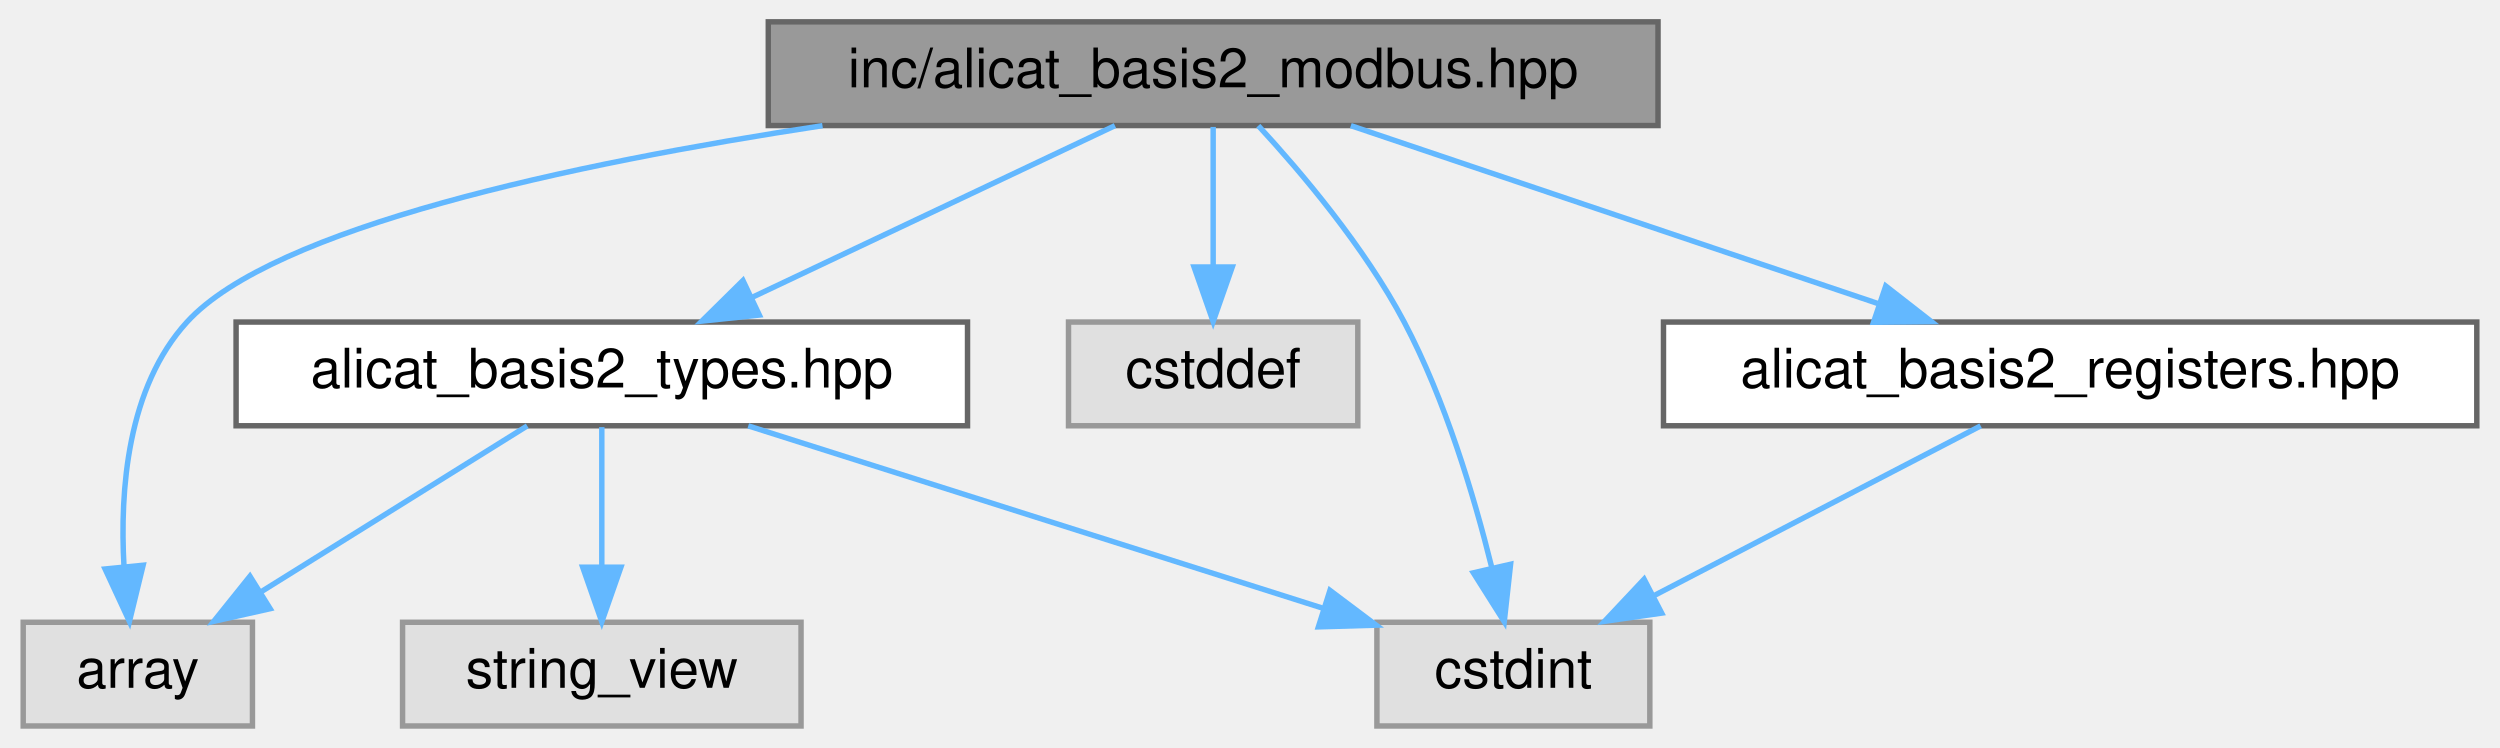
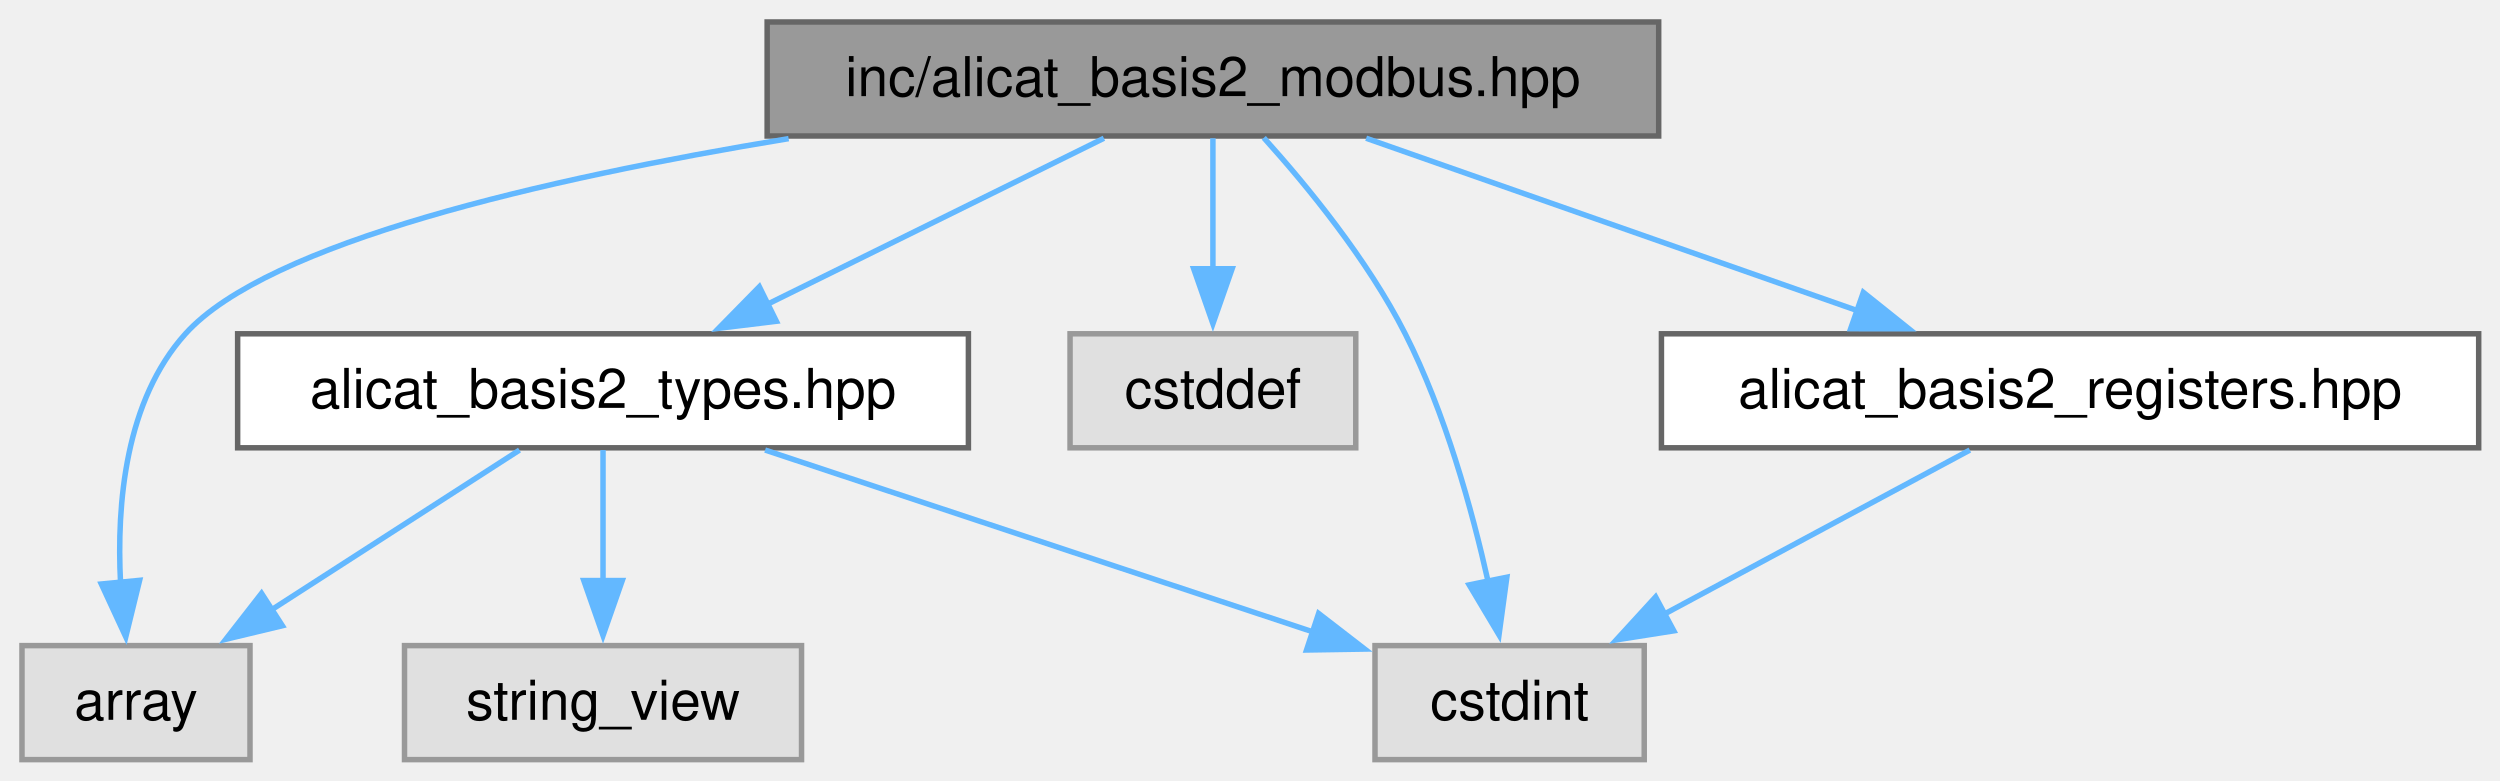
- <svg xmlns="http://www.w3.org/2000/svg" xmlns:xlink="http://www.w3.org/1999/xlink" width="458pt" height="137pt" viewBox="0.00 0.00 457.50 137.00">
-   <g id="graph0" class="graph" transform="scale(1 1) rotate(0) translate(4 133)">
+ <svg xmlns="http://www.w3.org/2000/svg" xmlns:xlink="http://www.w3.org/1999/xlink" width="455pt" height="142pt" viewBox="0.00 0.00 455.00 142.00">
+   <g id="graph0" class="graph" transform="scale(1 1) rotate(0) translate(4 138.25)">
    <g id="Node000001" class="node">
      <g id="a_Node000001">
        <a xlink:title="Modbus-RTU framing and CRC-16 helpers used by the BASIS-2 driver.">
-           <polygon fill="#999999" stroke="#666666" points="299.5,-129 136.5,-129 136.5,-110 299.5,-110 299.5,-129" />
-           <text text-anchor="middle" x="218" y="-117" font-family="Helvetica,sans-Serif" font-size="10.00">inc/alicat_basis2_modbus.hpp</text>
+           <polygon fill="#999999" stroke="#666666" points="297.88,-134.25 135.62,-134.25 135.62,-113.5 297.88,-113.5 297.88,-134.25" />
+           <text xml:space="preserve" text-anchor="middle" x="216.75" y="-120.75" font-family="Helvetica,sans-Serif" font-size="10.00">inc/alicat_basis2_modbus.hpp</text>
        </a>
      </g>
    </g>
    <g id="Node000002" class="node">
      <g id="a_Node000002">
        <a xlink:title=" ">
-           <polygon fill="#e0e0e0" stroke="#999999" points="42,-19 0,-19 0,0 42,0 42,-19" />
-           <text text-anchor="middle" x="21" y="-7" font-family="Helvetica,sans-Serif" font-size="10.00">array</text>
+           <polygon fill="#e0e0e0" stroke="#999999" points="41.5,-20.75 0,-20.75 0,0 41.5,0 41.5,-20.75" />
+           <text xml:space="preserve" text-anchor="middle" x="20.75" y="-7.25" font-family="Helvetica,sans-Serif" font-size="10.00">array</text>
        </a>
      </g>
    </g>
    <g id="edge1_Node000001_Node000002" class="edge">
      <g id="a_edge1_Node000001_Node000002">
        <a xlink:title=" ">
-           <path fill="none" stroke="#63b8ff" d="M146.43,-109.98C100.18,-102.94 45.77,-91.28 30,-74 19.1,-62.06 17.67,-43.24 18.47,-29.18" />
-           <polygon fill="#63b8ff" stroke="#63b8ff" points="21.97,-29.45 19.46,-19.15 15,-28.76 21.97,-29.45" />
+           <path fill="none" stroke="#63b8ff" d="M139.53,-113.02C94.9,-105.69 44.69,-94.06 29.75,-77.5 18.83,-65.39 17.19,-46.61 17.94,-32.15" />
+           <polygon fill="#63b8ff" stroke="#63b8ff" points="21.41,-32.63 18.89,-22.34 14.44,-31.96 21.41,-32.63" />
        </a>
      </g>
    </g>
    <g id="Node000003" class="node">
      <g id="a_Node000003">
        <a xlink:title=" ">
-           <polygon fill="#e0e0e0" stroke="#999999" points="298,-19 248,-19 248,0 298,0 298,-19" />
-           <text text-anchor="middle" x="273" y="-7" font-family="Helvetica,sans-Serif" font-size="10.00">cstdint</text>
+           <polygon fill="#e0e0e0" stroke="#999999" points="295.25,-20.75 246.25,-20.75 246.25,0 295.25,0 295.25,-20.75" />
+           <text xml:space="preserve" text-anchor="middle" x="270.75" y="-7.25" font-family="Helvetica,sans-Serif" font-size="10.00">cstdint</text>
        </a>
      </g>
    </g>
    <g id="edge2_Node000001_Node000003" class="edge">
      <g id="a_edge2_Node000001_Node000003">
        <a xlink:title=" ">
-           <path fill="none" stroke="#63b8ff" d="M226.27,-109.97C234.12,-101.47 245.75,-87.73 253,-74 260.51,-59.77 265.77,-42.24 269,-29.2" />
-           <polygon fill="#63b8ff" stroke="#63b8ff" points="272.49,-29.63 271.33,-19.1 265.67,-28.06 272.49,-29.63" />
+           <path fill="none" stroke="#63b8ff" d="M226.01,-113.17C233.86,-104.46 244.92,-90.99 251.75,-77.5 259.02,-63.14 263.9,-45.58 266.89,-32.16" />
+           <polygon fill="#63b8ff" stroke="#63b8ff" points="270.25,-33.2 268.82,-22.7 263.39,-31.8 270.25,-33.2" />
        </a>
      </g>
    </g>
    <g id="Node000004" class="node">
      <g id="a_Node000004">
        <a xlink:title=" ">
-           <polygon fill="#e0e0e0" stroke="#999999" points="244.5,-74 191.5,-74 191.5,-55 244.5,-55 244.5,-74" />
-           <text text-anchor="middle" x="218" y="-62" font-family="Helvetica,sans-Serif" font-size="10.00">cstddef</text>
+           <polygon fill="#e0e0e0" stroke="#999999" points="242.75,-77.5 190.75,-77.5 190.75,-56.75 242.75,-56.75 242.75,-77.5" />
+           <text xml:space="preserve" text-anchor="middle" x="216.75" y="-64" font-family="Helvetica,sans-Serif" font-size="10.00">cstddef</text>
        </a>
      </g>
    </g>
    <g id="edge3_Node000001_Node000004" class="edge">
      <g id="a_edge3_Node000001_Node000004">
        <a xlink:title=" ">
-           <path fill="none" stroke="#63b8ff" d="M218,-109.75C218,-102.8 218,-92.85 218,-84.13" />
-           <polygon fill="#63b8ff" stroke="#63b8ff" points="221.5,-84.09 218,-74.09 214.5,-84.09 221.5,-84.09" />
+           <path fill="none" stroke="#63b8ff" d="M216.75,-113.09C216.75,-106.47 216.75,-97.47 216.75,-89.27" />
+           <polygon fill="#63b8ff" stroke="#63b8ff" points="220.25,-89.34 216.75,-79.34 213.25,-89.34 220.25,-89.34" />
        </a>
      </g>
    </g>
    <g id="Node000005" class="node">
      <g id="a_Node000005">
        <a xlink:href="alicat__basis2__registers_8hpp.html" target="_top" xlink:title="Modbus-RTU holding-register addresses for Alicat BASIS-2.">
-           <polygon fill="white" stroke="#666666" points="449.5,-74 300.5,-74 300.5,-55 449.5,-55 449.5,-74" />
-           <text text-anchor="middle" x="375" y="-62" font-family="Helvetica,sans-Serif" font-size="10.00">alicat_basis2_registers.hpp</text>
+           <polygon fill="white" stroke="#666666" points="447.12,-77.5 298.38,-77.5 298.38,-56.75 447.12,-56.75 447.12,-77.5" />
+           <text xml:space="preserve" text-anchor="middle" x="372.75" y="-64" font-family="Helvetica,sans-Serif" font-size="10.00">alicat_basis2_registers.hpp</text>
        </a>
      </g>
    </g>
    <g id="edge4_Node000001_Node000005" class="edge">
      <g id="a_edge4_Node000001_Node000005">
        <a xlink:title=" ">
-           <path fill="none" stroke="#63b8ff" d="M243.22,-109.98C269.36,-101.16 310.4,-87.31 339.73,-77.41" />
-           <polygon fill="#63b8ff" stroke="#63b8ff" points="341.22,-80.6 349.58,-74.08 338.98,-73.96 341.22,-80.6" />
+           <path fill="none" stroke="#63b8ff" d="M244.64,-113.09C269.63,-104.32 306.52,-91.37 334.31,-81.62" />
+           <polygon fill="#63b8ff" stroke="#63b8ff" points="335.13,-85.04 343.41,-78.42 332.82,-78.43 335.13,-85.04" />
        </a>
      </g>
    </g>
    <g id="Node000006" class="node">
      <g id="a_Node000006">
        <a xlink:href="alicat__basis2__types_8hpp.html" target="_top" xlink:title="Public type definitions for the Alicat BASIS-2 driver.">
-           <polygon fill="white" stroke="#666666" points="173,-74 39,-74 39,-55 173,-55 173,-74" />
-           <text text-anchor="middle" x="106" y="-62" font-family="Helvetica,sans-Serif" font-size="10.00">alicat_basis2_types.hpp</text>
+           <polygon fill="white" stroke="#666666" points="172.25,-77.5 39.25,-77.5 39.25,-56.75 172.25,-56.75 172.25,-77.5" />
+           <text xml:space="preserve" text-anchor="middle" x="105.75" y="-64" font-family="Helvetica,sans-Serif" font-size="10.00">alicat_basis2_types.hpp</text>
        </a>
      </g>
    </g>
    <g id="edge6_Node000001_Node000006" class="edge">
      <g id="a_edge6_Node000001_Node000006">
        <a xlink:title=" ">
-           <path fill="none" stroke="#63b8ff" d="M200.01,-109.98C182.07,-101.5 154.28,-88.35 133.57,-78.54" />
-           <polygon fill="#63b8ff" stroke="#63b8ff" points="134.86,-75.28 124.32,-74.17 131.86,-81.61 134.86,-75.28" />
+           <path fill="none" stroke="#63b8ff" d="M196.91,-113.09C179.86,-104.68 155.03,-92.43 135.59,-82.84" />
+           <polygon fill="#63b8ff" stroke="#63b8ff" points="137.3,-79.78 126.78,-78.5 134.2,-86.06 137.3,-79.78" />
        </a>
      </g>
    </g>
    <g id="edge5_Node000005_Node000003" class="edge">
      <g id="a_edge5_Node000005_Node000003">
        <a xlink:title=" ">
-           <path fill="none" stroke="#63b8ff" d="M358.61,-54.98C342.43,-46.57 317.43,-33.59 298.62,-23.81" />
-           <polygon fill="#63b8ff" stroke="#63b8ff" points="300.17,-20.68 289.69,-19.17 296.95,-26.89 300.17,-20.68" />
+           <path fill="none" stroke="#63b8ff" d="M354.51,-56.34C339.07,-48.05 316.66,-36.02 298.91,-26.49" />
+           <polygon fill="#63b8ff" stroke="#63b8ff" points="300.63,-23.44 290.16,-21.79 297.32,-29.61 300.63,-23.44" />
        </a>
      </g>
    </g>
    <g id="edge7_Node000006_Node000002" class="edge">
      <g id="a_edge7_Node000006_Node000002">
        <a xlink:title=" ">
-           <path fill="none" stroke="#63b8ff" d="M92.34,-54.98C79.16,-46.77 58.97,-34.18 43.43,-24.49" />
-           <polygon fill="#63b8ff" stroke="#63b8ff" points="45.24,-21.49 34.91,-19.17 41.54,-27.43 45.24,-21.49" />
+           <path fill="none" stroke="#63b8ff" d="M90.55,-56.34C77.98,-48.24 59.89,-36.58 45.27,-27.17" />
+           <polygon fill="#63b8ff" stroke="#63b8ff" points="47.39,-24.37 37.09,-21.9 43.6,-30.26 47.39,-24.37" />
        </a>
      </g>
    </g>
    <g id="edge8_Node000006_Node000003" class="edge">
      <g id="a_edge8_Node000006_Node000003">
        <a xlink:title=" ">
-           <path fill="none" stroke="#63b8ff" d="M132.83,-54.98C161.45,-45.9 206.89,-31.48 238.23,-21.53" />
-           <polygon fill="#63b8ff" stroke="#63b8ff" points="239.4,-24.84 247.87,-18.47 237.28,-18.16 239.4,-24.84" />
+           <path fill="none" stroke="#63b8ff" d="M135.25,-56.34C163.19,-47.06 205.21,-33.12 235.04,-23.22" />
+           <polygon fill="#63b8ff" stroke="#63b8ff" points="235.99,-26.6 244.38,-20.12 233.79,-19.95 235.99,-26.6" />
        </a>
      </g>
    </g>
    <g id="Node000007" class="node">
      <g id="a_Node000007">
        <a xlink:title=" ">
-           <polygon fill="#e0e0e0" stroke="#999999" points="142.5,-19 69.5,-19 69.5,0 142.5,0 142.5,-19" />
-           <text text-anchor="middle" x="106" y="-7" font-family="Helvetica,sans-Serif" font-size="10.00">string_view</text>
+           <polygon fill="#e0e0e0" stroke="#999999" points="141.88,-20.75 69.62,-20.75 69.62,0 141.88,0 141.88,-20.75" />
+           <text xml:space="preserve" text-anchor="middle" x="105.75" y="-7.25" font-family="Helvetica,sans-Serif" font-size="10.00">string_view</text>
        </a>
      </g>
    </g>
    <g id="edge9_Node000006_Node000007" class="edge">
      <g id="a_edge9_Node000006_Node000007">
        <a xlink:title=" ">
-           <path fill="none" stroke="#63b8ff" d="M106,-54.75C106,-47.8 106,-37.85 106,-29.13" />
-           <polygon fill="#63b8ff" stroke="#63b8ff" points="109.5,-29.09 106,-19.09 102.5,-29.09 109.5,-29.09" />
+           <path fill="none" stroke="#63b8ff" d="M105.75,-56.34C105.75,-49.72 105.75,-40.72 105.75,-32.52" />
+           <polygon fill="#63b8ff" stroke="#63b8ff" points="109.25,-32.59 105.75,-22.59 102.25,-32.59 109.25,-32.59" />
        </a>
      </g>
    </g>
  </g>
</svg>
